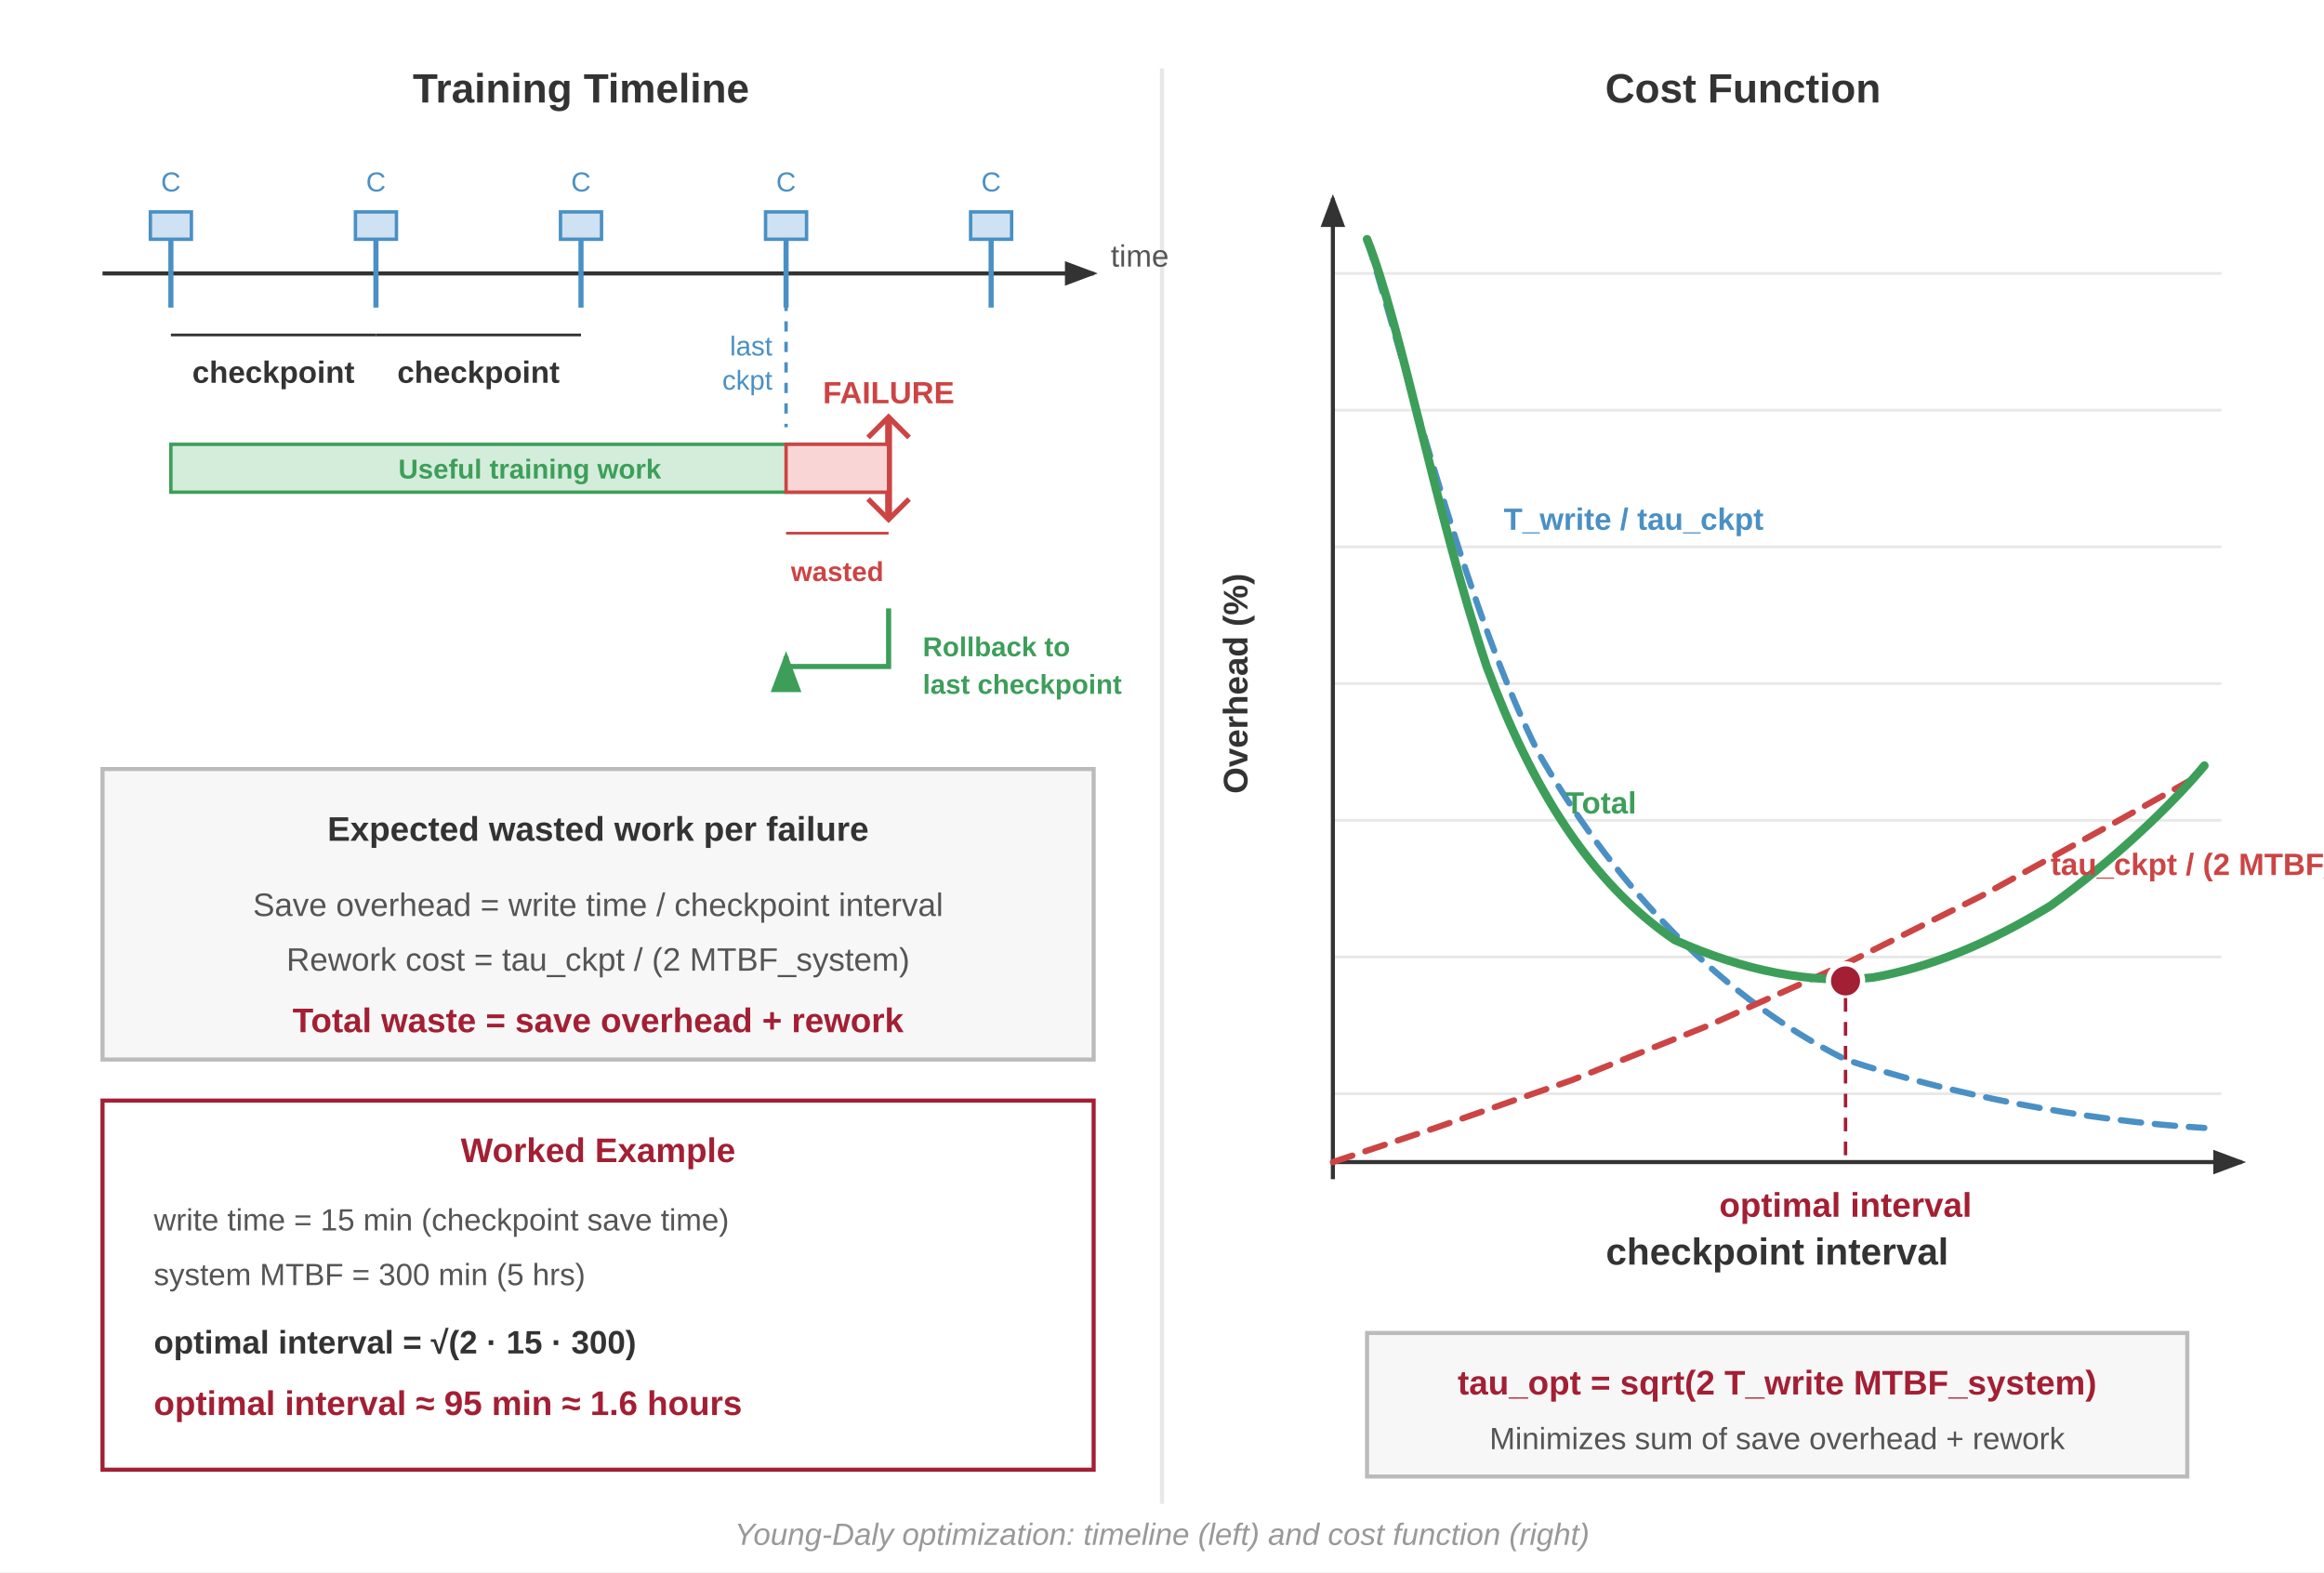
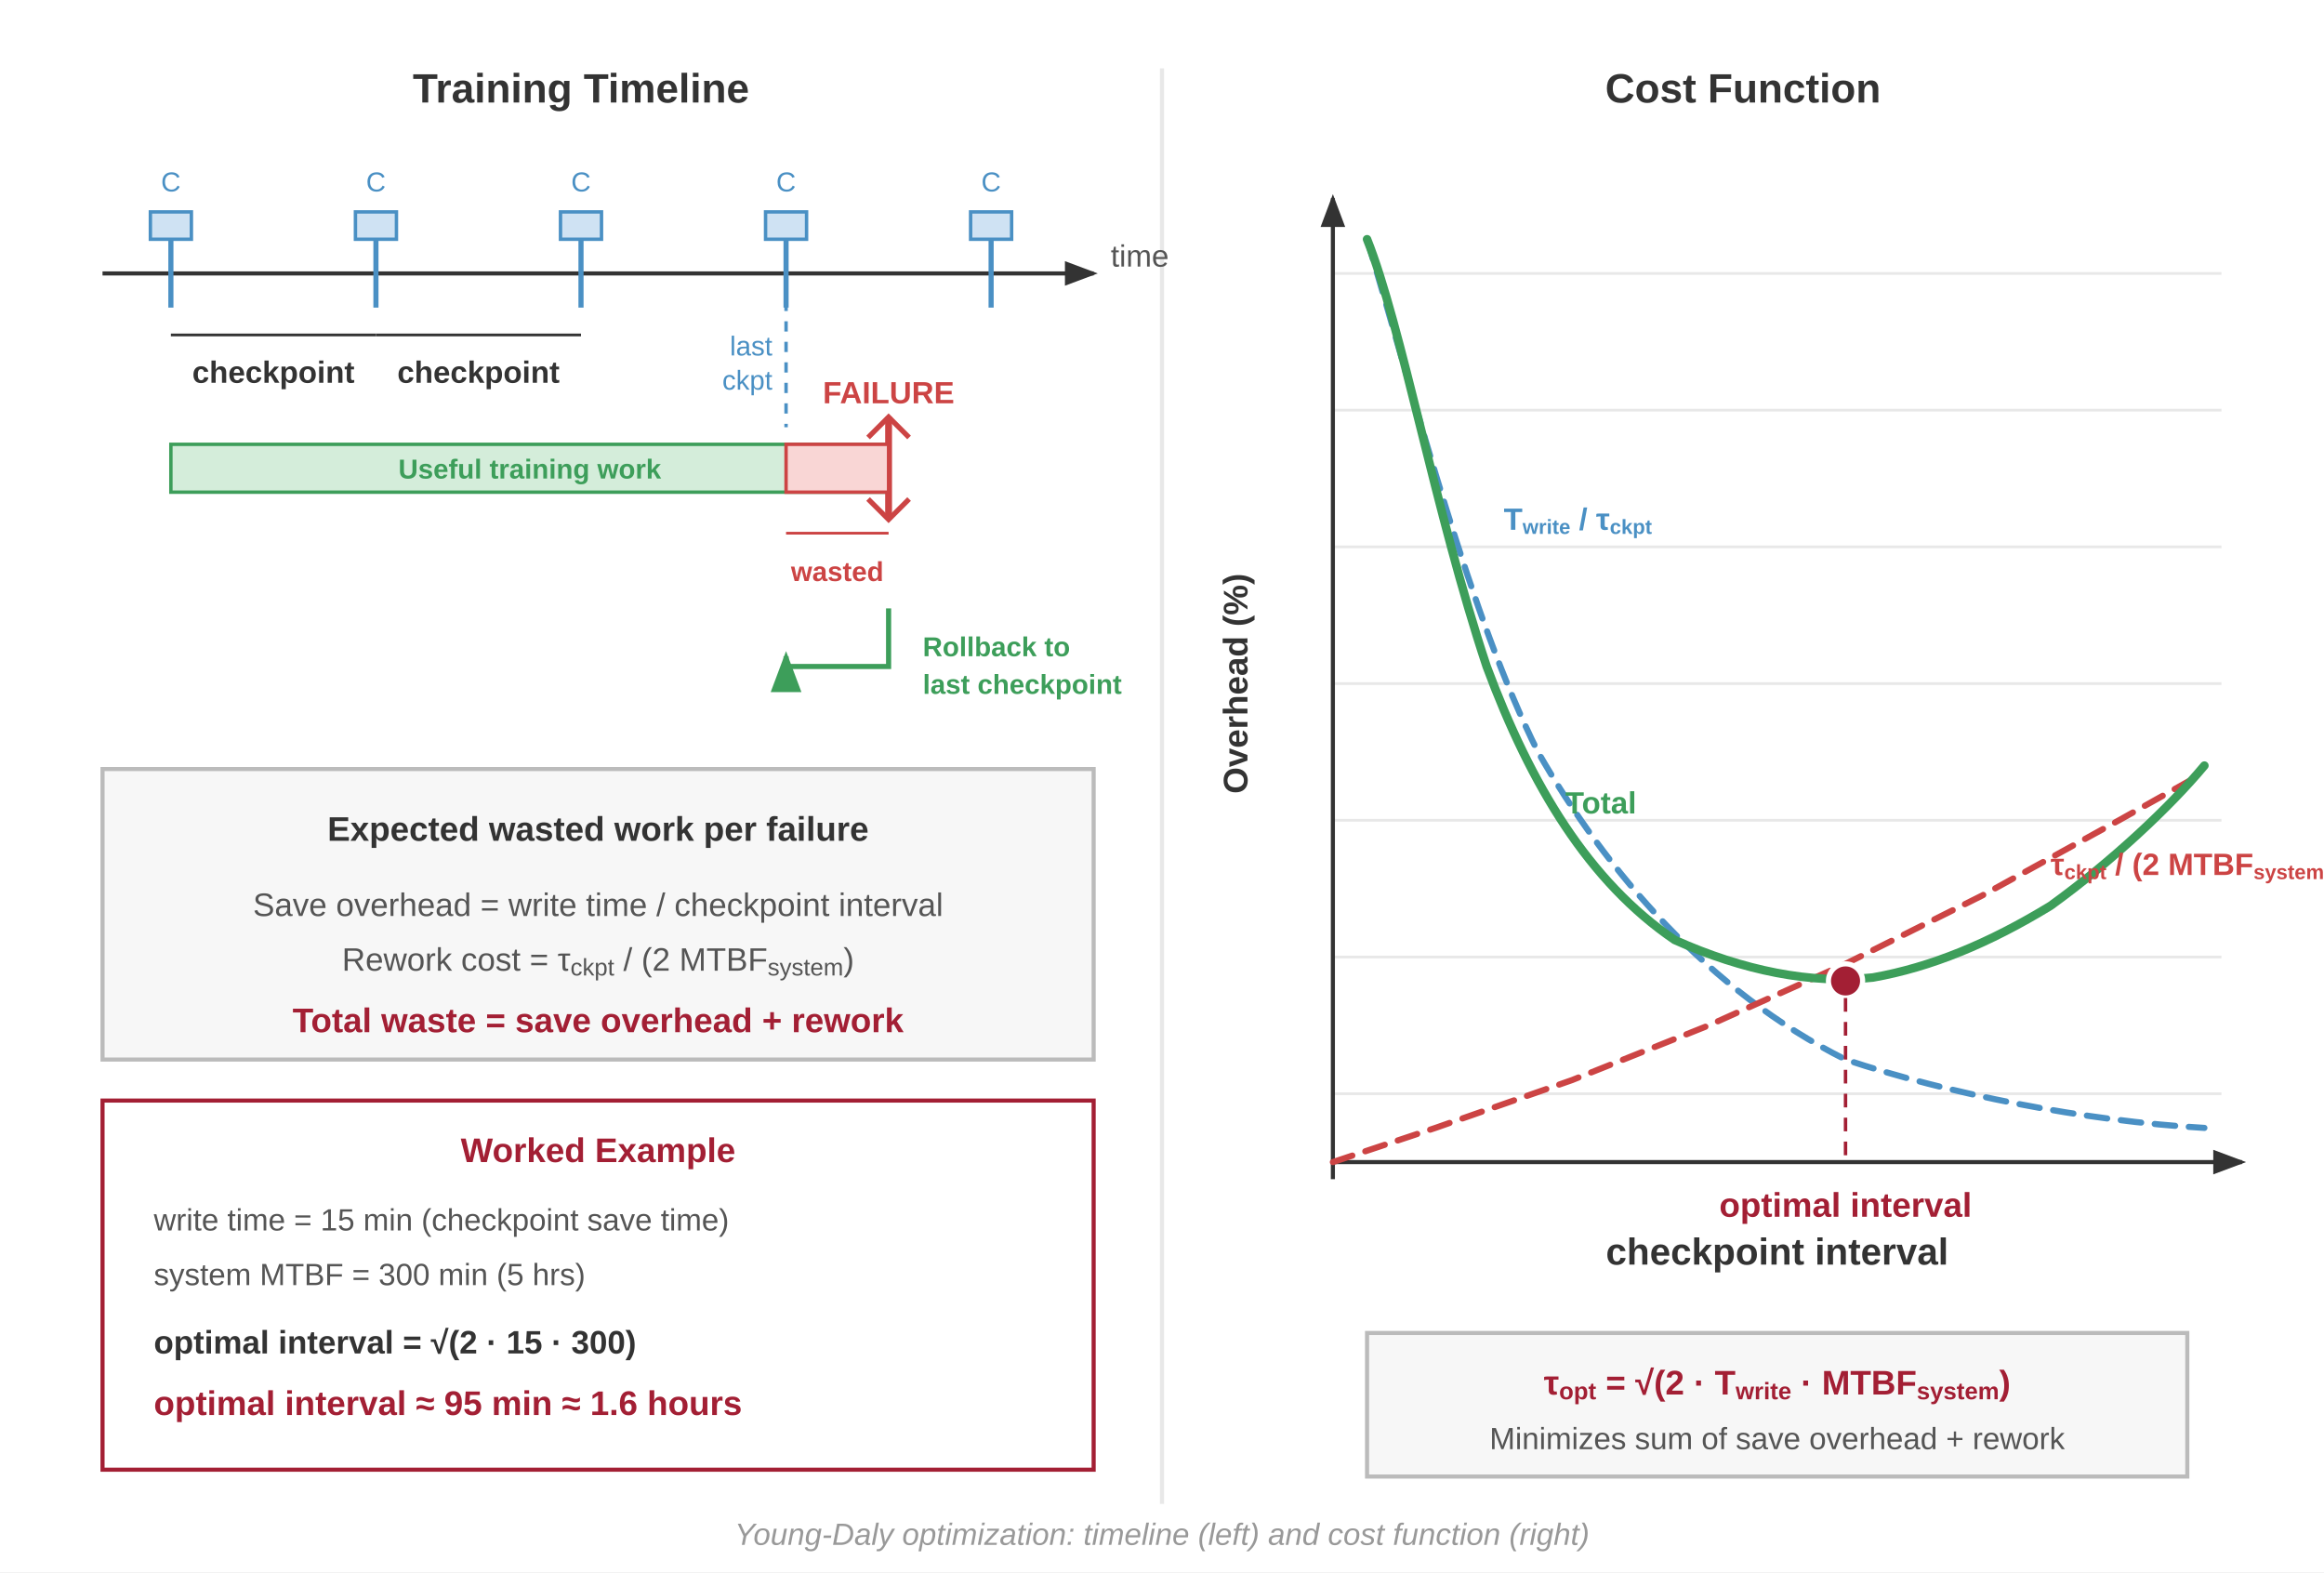
<svg xmlns="http://www.w3.org/2000/svg" font-family="Arial, Helvetica, sans-serif" viewBox="0 0 680 460">
  <defs>
    <marker id="arrow" markerWidth="8" markerHeight="6" refX="7" refY="3" orient="auto">
      <path d="M0,0 L8,3 L0,6 Z" fill="#333" />
    </marker>
    <marker id="arrow-red" markerWidth="8" markerHeight="6" refX="7" refY="3" orient="auto">
      <path d="M0,0 L8,3 L0,6 Z" fill="#c44" />
    </marker>
    <marker id="arrow-green" markerWidth="8" markerHeight="6" refX="7" refY="3" orient="auto">
      <path d="M0,0 L8,3 L0,6 Z" fill="#3d9e5a" />
    </marker>
  </defs>
  <rect width="680" height="460" fill="#fff" />
  <line x1="340" y1="20" x2="340" y2="440" stroke="#e8e8e8" stroke-width="1.2" />
  <text x="170" y="30" text-anchor="middle" font-size="12" font-weight="700" fill="#333">Training Timeline</text>
  <line x1="30" y1="80" x2="320" y2="80" stroke="#333" stroke-width="1.2" marker-end="url(#arrow)" />
  <text x="325" y="78" text-anchor="start" font-size="9" fill="#555">time</text>
  <g fill="#4a90c4" stroke="#4a90c4" stroke-width="1.5">
    <line x1="50" y1="70" x2="50" y2="90" />
    <line x1="110" y1="70" x2="110" y2="90" />
    <line x1="170" y1="70" x2="170" y2="90" />
    <line x1="230" y1="70" x2="230" y2="90" />
    <line x1="290" y1="70" x2="290" y2="90" />
  </g>
  <g fill="#cfe2f3" stroke="#4a90c4" stroke-width="1">
    <rect x="44" y="62" width="12" height="8" />
    <rect x="104" y="62" width="12" height="8" />
    <rect x="164" y="62" width="12" height="8" />
    <rect x="224" y="62" width="12" height="8" />
    <rect x="284" y="62" width="12" height="8" />
  </g>
  <text x="50" y="56" text-anchor="middle" font-size="8" fill="#4a90c4">C</text>
  <text x="110" y="56" text-anchor="middle" font-size="8" fill="#4a90c4">C</text>
  <text x="170" y="56" text-anchor="middle" font-size="8" fill="#4a90c4">C</text>
  <text x="230" y="56" text-anchor="middle" font-size="8" fill="#4a90c4">C</text>
  <text x="290" y="56" text-anchor="middle" font-size="8" fill="#4a90c4">C</text>
  <line x1="50" y1="98" x2="110" y2="98" stroke="#333" stroke-width="0.8" />
  <line x1="50" y1="95" x2="50" y2="101" />
  <line x1="110" y1="95" x2="110" y2="101" />
  <text x="80" y="112" text-anchor="middle" font-size="9" font-weight="700" fill="#333">checkpoint</text>
  <line x1="110" y1="98" x2="170" y2="98" stroke="#333" stroke-width="0.8" />
  <line x1="170" y1="95" x2="170" y2="101" />
  <text x="140" y="112" text-anchor="middle" font-size="9" font-weight="700" fill="#333">checkpoint</text>
  <rect x="50" y="130" width="210" height="14" fill="#d4edda" stroke="#3d9e5a" stroke-width="1" />
  <text x="155" y="140" text-anchor="middle" font-size="8" font-weight="700" fill="#3d9e5a">Useful training work</text>
  <line x1="260" y1="122" x2="260" y2="152" stroke="#c44" stroke-width="2" />
  <text x="260" y="118" text-anchor="middle" font-size="9" font-weight="700" fill="#c44">FAILURE</text>
  <path d="M 254,128 L 260,122 L 266,128" fill="none" stroke="#c44" stroke-width="1.5" />
  <path d="M 254,146 L 260,152 L 266,146" fill="none" stroke="#c44" stroke-width="1.5" />
  <rect x="230" y="130" width="30" height="14" fill="#f9d6d5" stroke="#c44" stroke-width="1" />
  <line x1="230" y1="156" x2="260" y2="156" stroke="#c44" stroke-width="0.8" />
  <line x1="230" y1="153" x2="230" y2="159" />
  <line x1="260" y1="153" x2="260" y2="159" />
  <text x="245" y="170" text-anchor="middle" font-size="8" font-weight="700" fill="#c44">wasted</text>
  <path d="M 230,88 L 230,125" fill="none" stroke="#4a90c4" stroke-width="1" stroke-dasharray="3,3" />
  <text x="230" y="104" text-anchor="end" font-size="8" fill="#4a90c4" dx="-4">last</text>
  <text x="230" y="114" text-anchor="end" font-size="8" fill="#4a90c4" dx="-4">ckpt</text>
  <path d="M 260,178 L 260,195 L 230,195 L 230,192" fill="none" stroke="#3d9e5a" stroke-width="1.5" marker-end="url(#arrow-green)" />
  <text x="270" y="192" text-anchor="start" font-size="8" fill="#3d9e5a" font-weight="700">Rollback to</text>
  <text x="270" y="203" text-anchor="start" font-size="8" fill="#3d9e5a" font-weight="700">last checkpoint</text>
  <rect x="30" y="225" width="290" height="85" fill="#f7f7f7" stroke="#bbb" stroke-width="1.2" />
  <text x="175" y="246" text-anchor="middle" font-size="10" font-weight="700" fill="#333">Expected wasted work per failure</text>
  <text x="175" y="268" text-anchor="middle" font-size="9.5" fill="#555">Save overhead = write time / checkpoint interval</text>
-   <text x="175" y="284" text-anchor="middle" font-size="9.5" fill="#555">Rework cost = tau_ckpt / (2 MTBF_system)</text>
+   <text x="175" y="284" text-anchor="middle" font-size="9.5" fill="#555">Rework cost = τ<tspan baseline-shift="sub" font-size="7">ckpt</tspan> / (2 MTBF<tspan baseline-shift="sub" font-size="7">system</tspan>)</text>
  <text x="175" y="302" text-anchor="middle" font-size="10" font-weight="700" fill="#a31f34">Total waste = save overhead + rework</text>
  <rect x="30" y="322" width="290" height="108" fill="#fff" stroke="#a31f34" stroke-width="1.2" />
  <text x="175" y="340" text-anchor="middle" font-size="10" font-weight="700" fill="#a31f34">Worked Example</text>
  <text x="45" y="360" font-size="9" fill="#555">write time = 15 min (checkpoint save time)</text>
  <text x="45" y="376" font-size="9" fill="#555">system MTBF = 300 min (5 hrs)</text>
  <text x="45" y="396" font-size="9.5" font-weight="700" fill="#333">optimal interval = √(2 · 15 · 300)</text>
  <text x="45" y="414" font-size="10" font-weight="700" fill="#a31f34">optimal interval ≈ 95 min ≈ 1.6 hours</text>
  <text x="510" y="30" text-anchor="middle" font-size="12" font-weight="700" fill="#333">Cost Function</text>
  <g stroke="#e8e8e8" stroke-width="0.8">
    <line x1="390" y1="80" x2="650" y2="80" />
    <line x1="390" y1="120" x2="650" y2="120" />
    <line x1="390" y1="160" x2="650" y2="160" />
    <line x1="390" y1="200" x2="650" y2="200" />
    <line x1="390" y1="240" x2="650" y2="240" />
    <line x1="390" y1="280" x2="650" y2="280" />
    <line x1="390" y1="320" x2="650" y2="320" />
  </g>
  <line x1="390" y1="340" x2="656" y2="340" stroke="#333" stroke-width="1.2" marker-end="url(#arrow)" />
  <line x1="390" y1="345" x2="390" y2="58" stroke="#333" stroke-width="1.2" marker-end="url(#arrow)" />
  <text x="520" y="370" text-anchor="middle" font-size="11" font-weight="600" fill="#333">checkpoint interval</text>
  <text x="365" y="200" text-anchor="middle" font-size="10" font-weight="600" fill="#333" transform="rotate(-90, 365, 200)">Overhead (%)</text>
  <path d="M 400,70 C 415,120 430,180 450,220            C 470,255 500,290 540,310            C 570,320 610,328 645,330" fill="none" stroke="#4a90c4" stroke-width="1.8" stroke-dasharray="6,4" stroke-linecap="round" />
  <path d="M 390,340 L 420,330 L 460,316 L 500,300 L 540,282 L 580,262 L 620,240 L 645,226" fill="none" stroke="#c44" stroke-width="1.8" stroke-dasharray="6,4" stroke-linecap="round" />
  <path d="M 400,70 C 410,95 420,150 435,195            C 448,230 465,258 490,275            C 510,284 530,288 548,286            C 565,283 582,276 600,265            C 618,252 635,236 645,224" fill="none" stroke="#3d9e5a" stroke-width="2.5" stroke-linecap="round" />
  <circle cx="540" cy="287" r="5" fill="#a31f34" stroke="#fff" stroke-width="1.5" />
  <line x1="540" y1="292" x2="540" y2="340" stroke="#a31f34" stroke-width="1" stroke-dasharray="4,3" />
  <text x="540" y="356" text-anchor="middle" font-size="10" font-weight="700" fill="#a31f34">optimal interval</text>
-   <text x="440" y="155.0" text-anchor="start" font-size="9" font-weight="700" fill="#4a90c4">T_write / tau_ckpt</text>
-   <text x="600" y="256" text-anchor="start" font-size="9" font-weight="700" fill="#c44">tau_ckpt / (2 MTBF_system)</text>
+   <text x="440" y="155.0" text-anchor="start" font-size="9" font-weight="700" fill="#4a90c4">T<tspan baseline-shift="sub" font-size="6">write</tspan> / τ<tspan baseline-shift="sub" font-size="6">ckpt</tspan>
+   </text>
+   <text x="600" y="256" text-anchor="start" font-size="9" font-weight="700" fill="#c44">τ<tspan baseline-shift="sub" font-size="6">ckpt</tspan> / (2 MTBF<tspan baseline-shift="sub" font-size="6">system</tspan>)</text>
  <text x="458" y="238.0" text-anchor="start" font-size="9" font-weight="700" fill="#3d9e5a">Total</text>
  <rect x="400" y="390" width="240" height="42" fill="#f7f7f7" stroke="#bbb" stroke-width="1.2" />
-   <text x="520" y="408" text-anchor="middle" font-size="10" font-weight="700" fill="#a31f34">tau_opt = sqrt(2 T_write MTBF_system)</text>
+   <text x="520" y="408" text-anchor="middle" font-size="10" font-weight="700" fill="#a31f34">τ<tspan baseline-shift="sub" font-size="7">opt</tspan> = √(2 · T<tspan baseline-shift="sub" font-size="7">write</tspan> · MTBF<tspan baseline-shift="sub" font-size="7">system</tspan>)</text>
  <text x="520" y="424" text-anchor="middle" font-size="9" fill="#555">Minimizes sum of save overhead + rework</text>
  <text x="340" y="452" text-anchor="middle" font-size="9" fill="#999" font-style="italic">
    Young-Daly optimization: timeline (left) and cost function (right)
  </text>
</svg>
